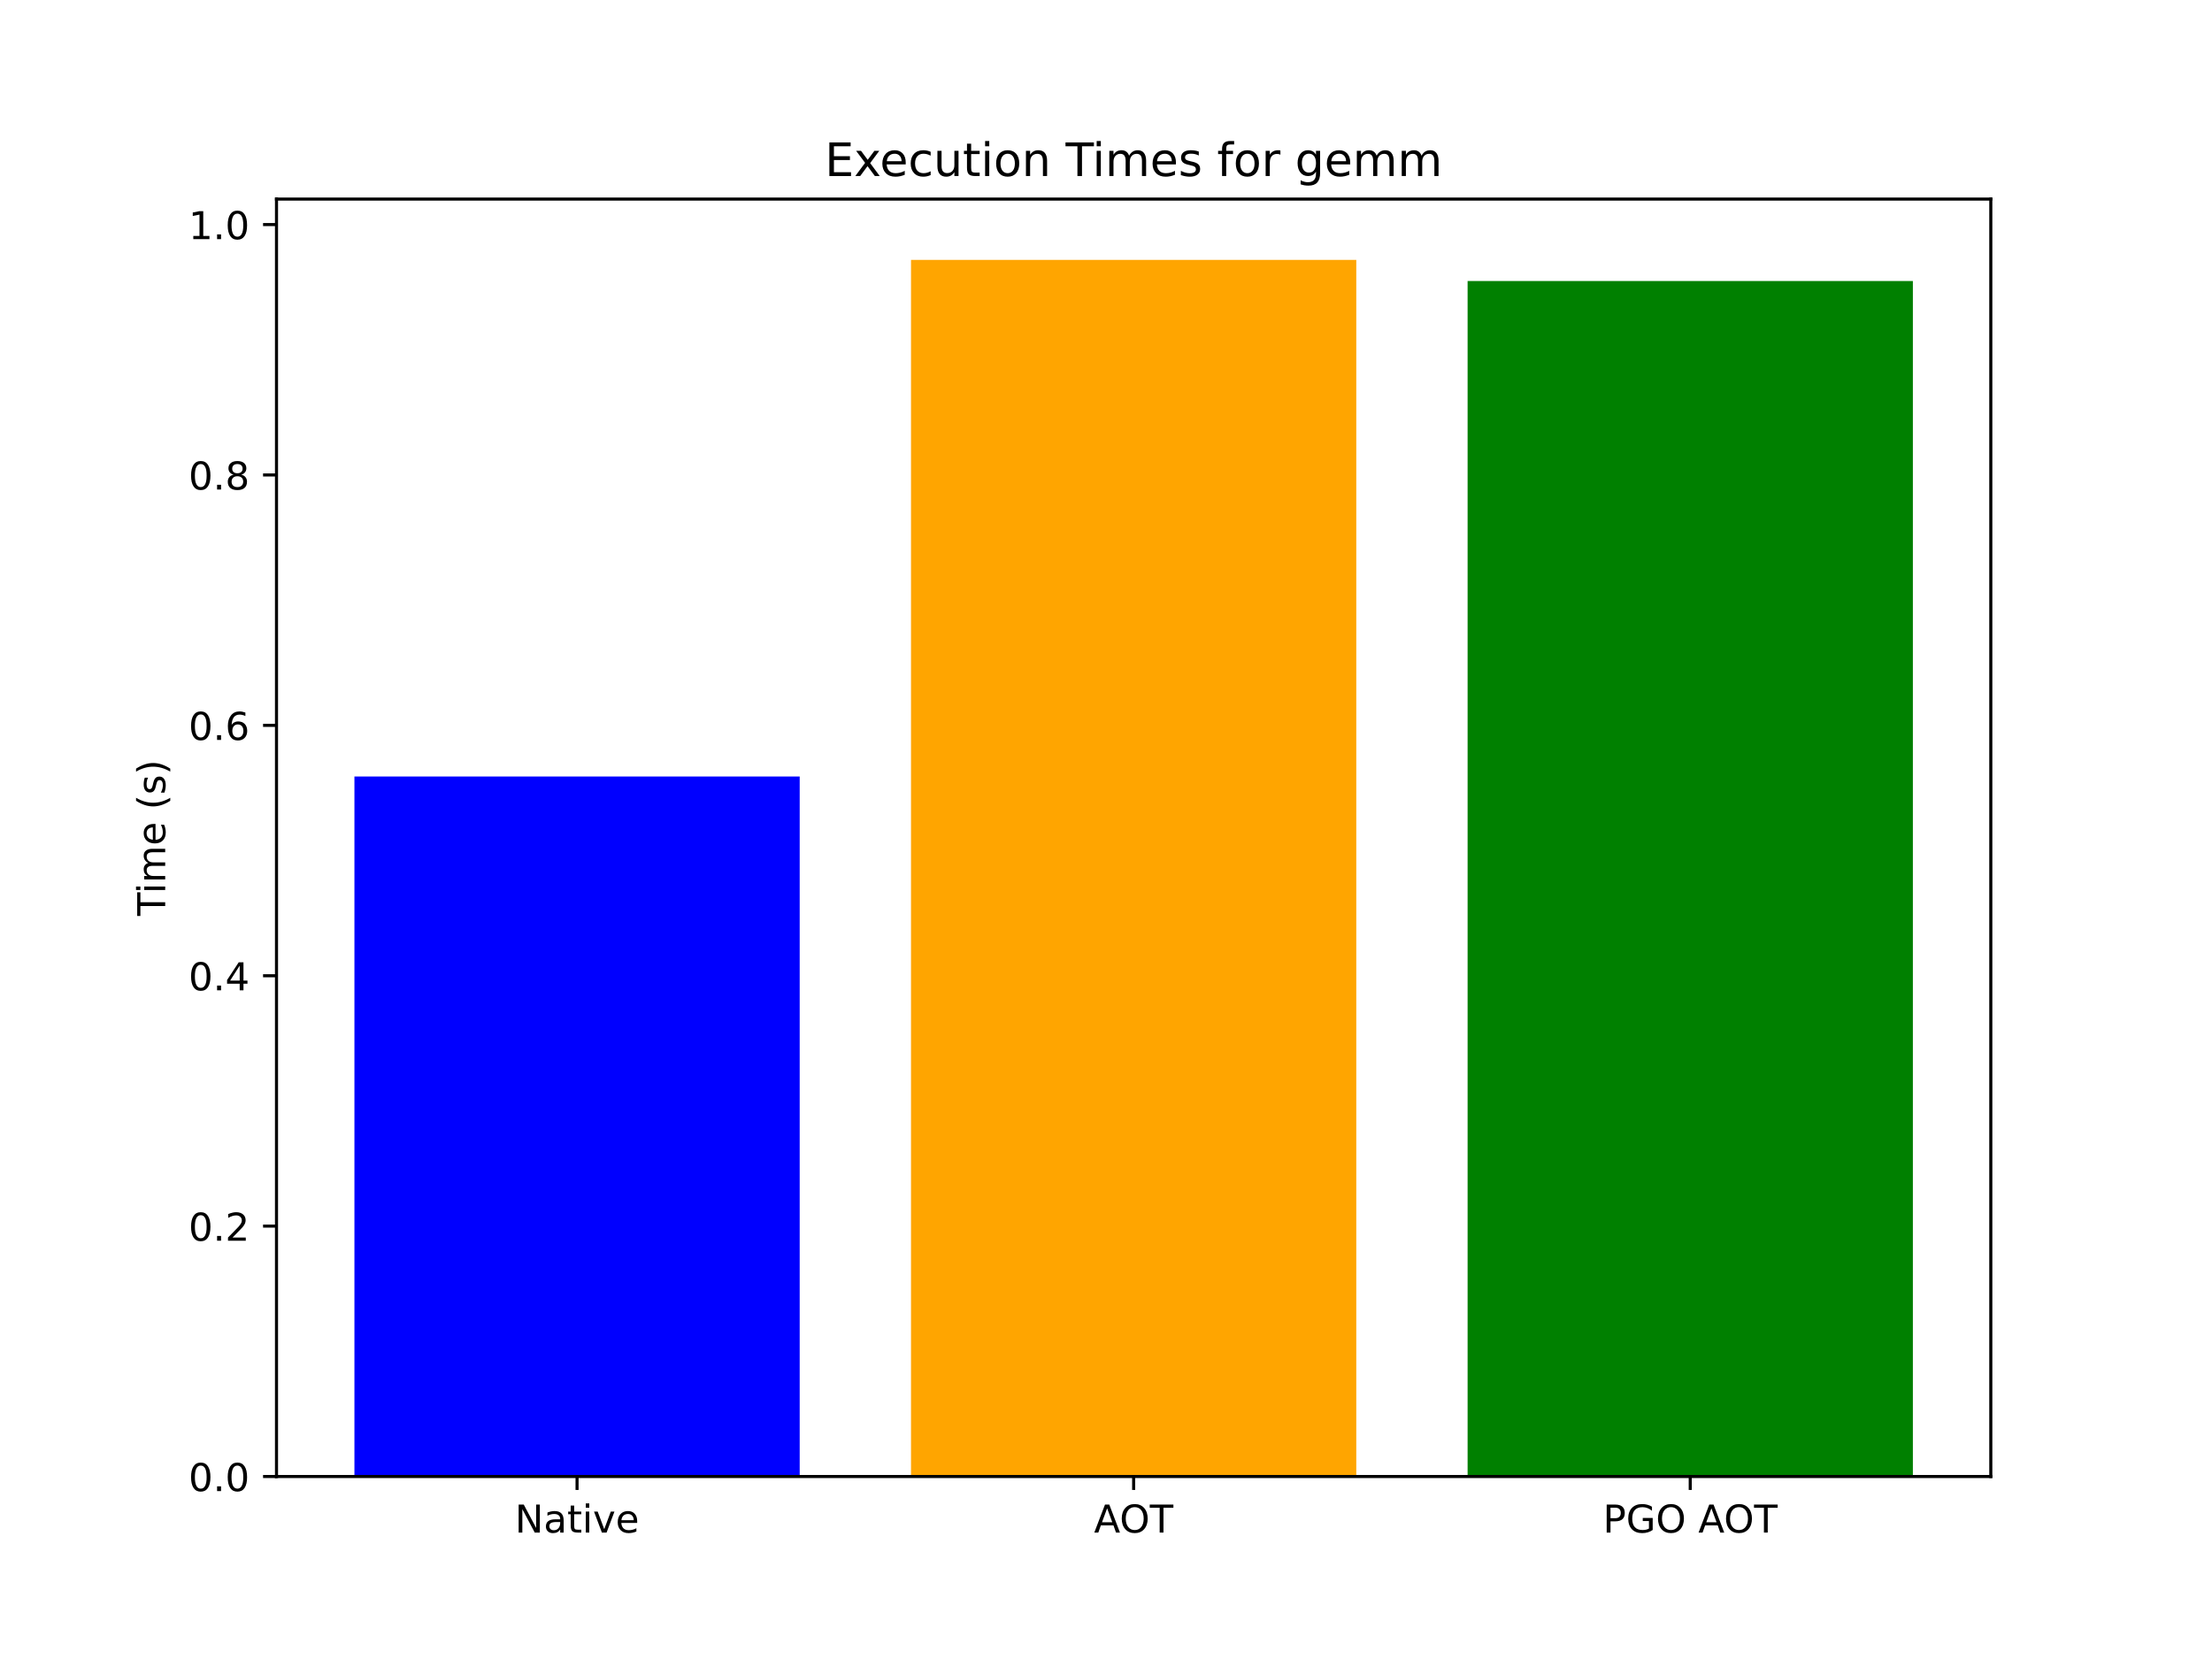
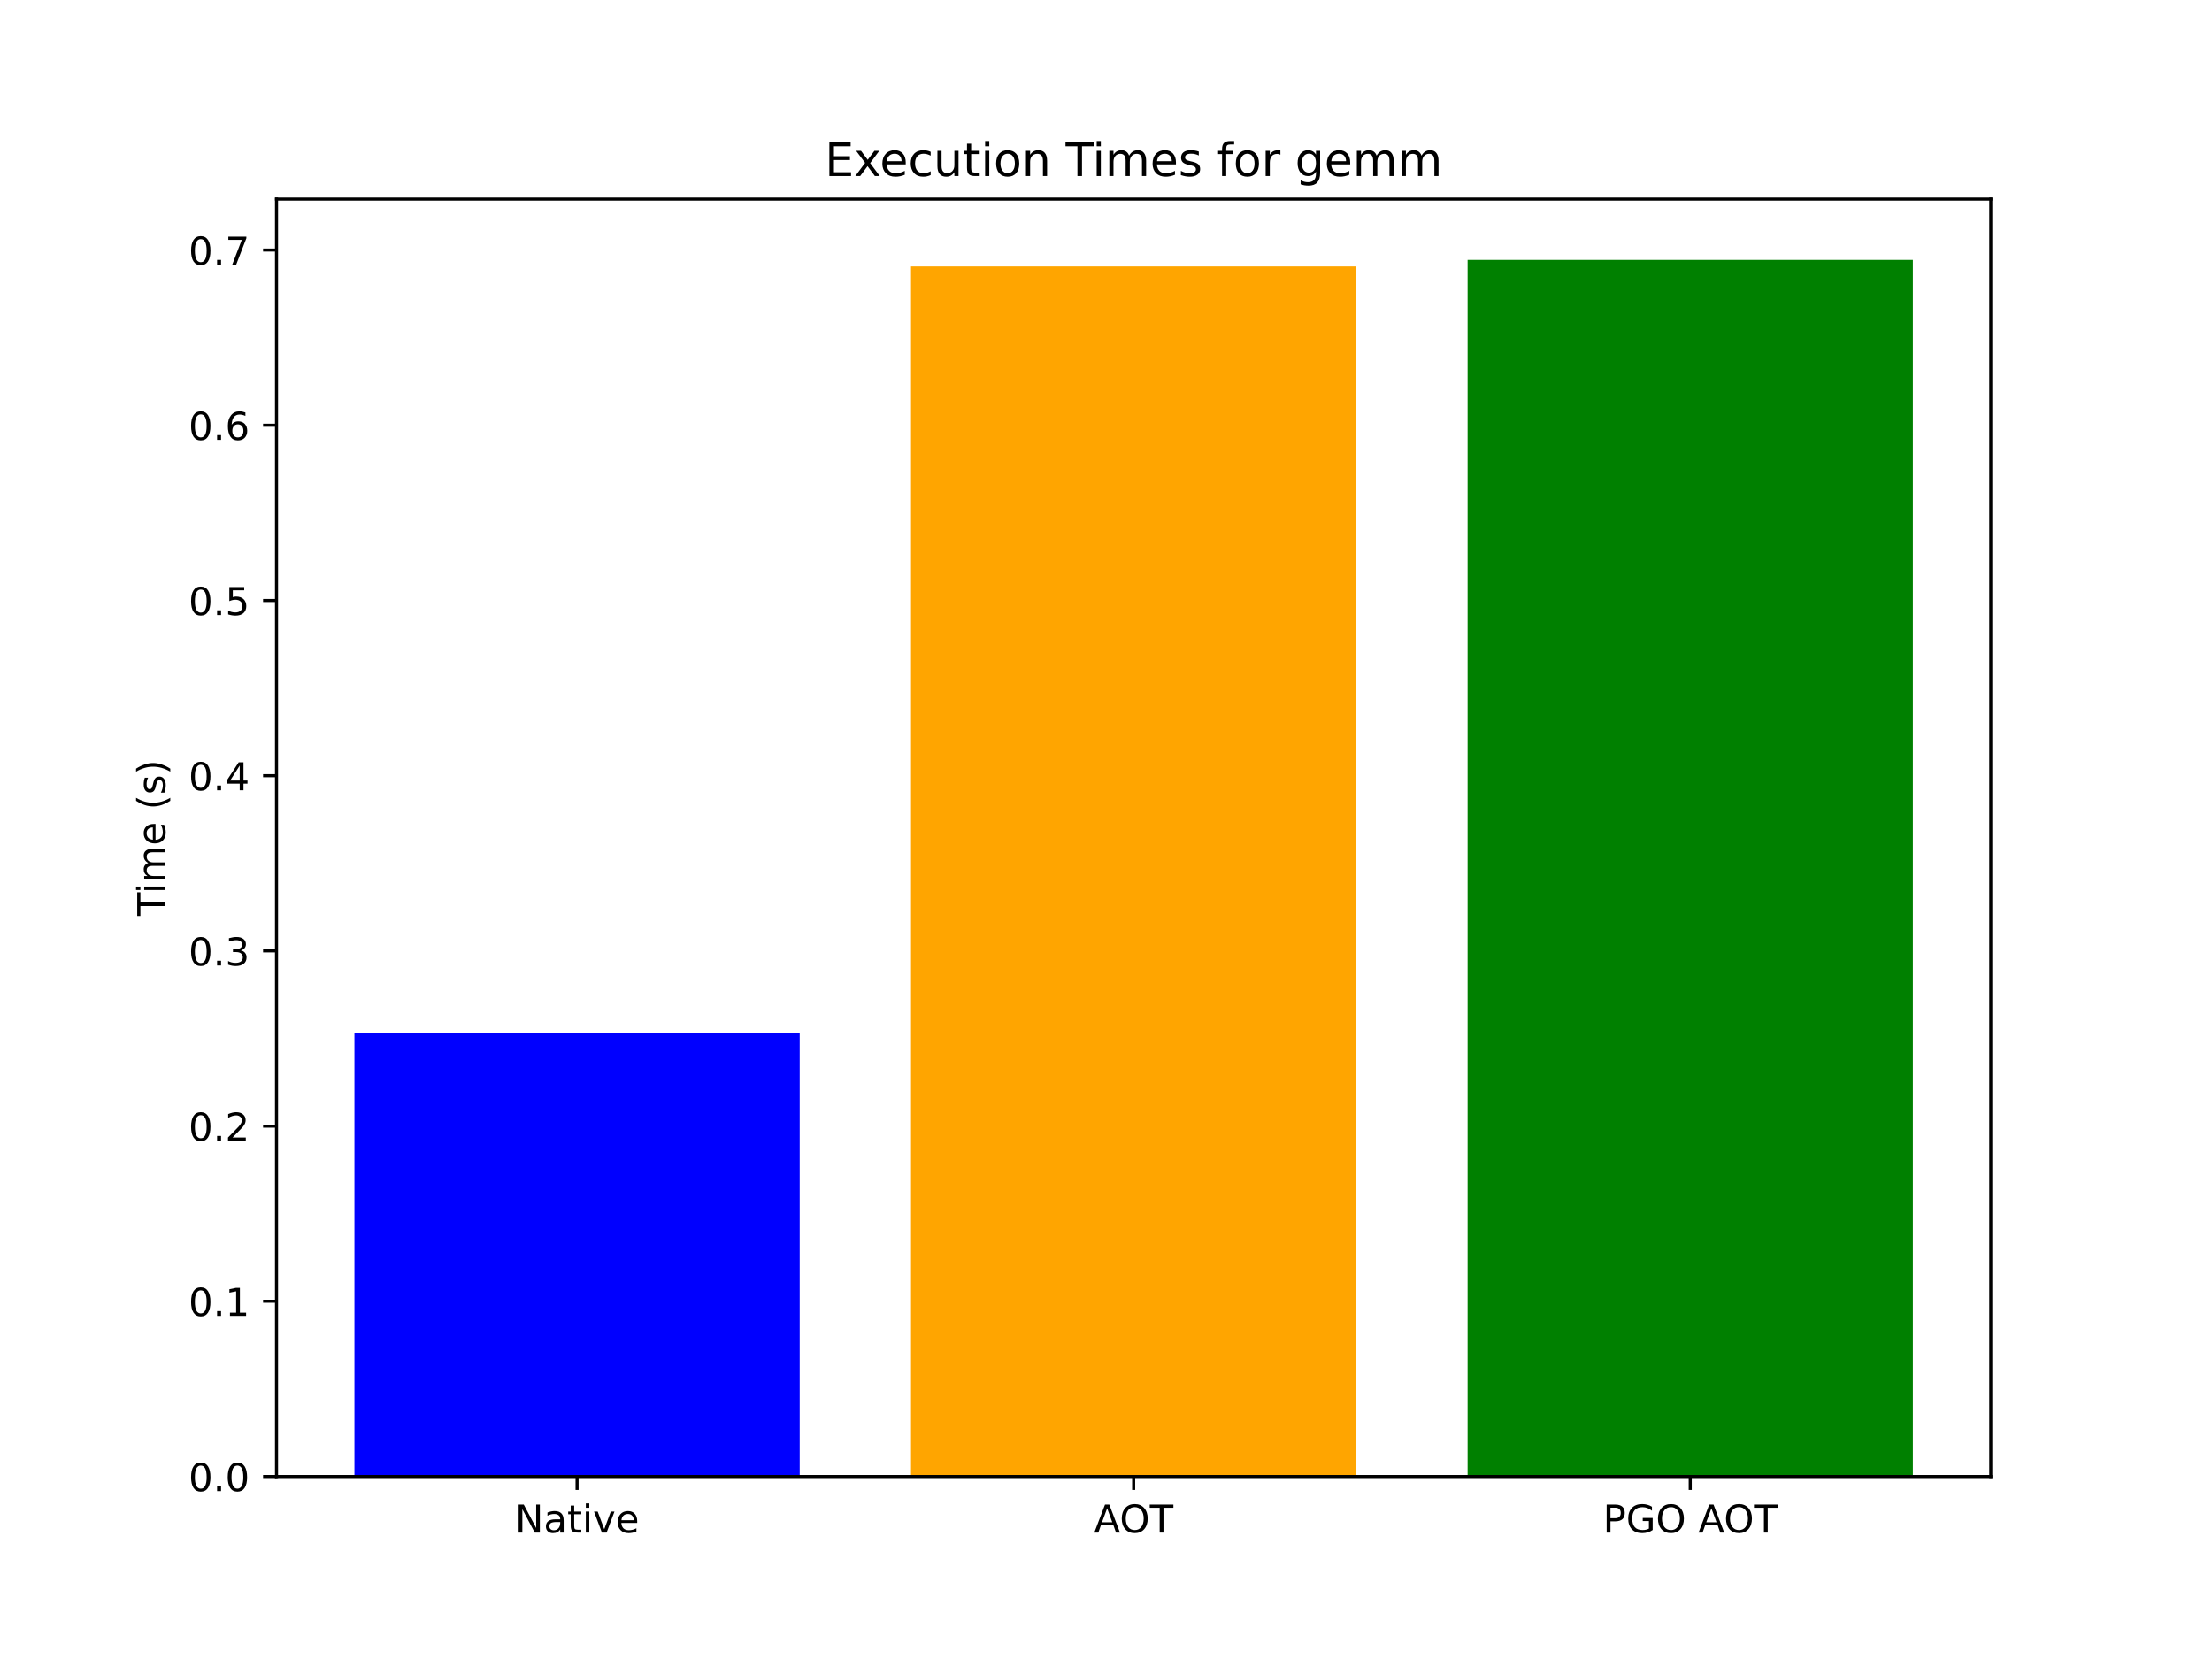
<svg xmlns="http://www.w3.org/2000/svg" xmlns:xlink="http://www.w3.org/1999/xlink" width="576pt" height="432pt" viewBox="0 0 576 432" version="1.1">
  <defs>
    <style type="text/css">*{stroke-linejoin: round; stroke-linecap: butt}</style>
  </defs>
  <g id="figure_1">
    <g id="patch_1">
      <path d="M 0 432  L 576 432  L 576 0  L 0 0  z " style="fill: #ffffff" />
    </g>
    <g id="axes_1">
      <g id="patch_2">
        <path d="M 72 384.48  L 518.4 384.48  L 518.4 51.84  L 72 51.84  z " style="fill: #ffffff" />
      </g>
      <g id="patch_3">
-         <path d="M 92.291 384.48  L 208.239 384.48  L 208.239 202.195  L 92.291 202.195  z " clip-path="url(#p5678c44f35)" style="fill: #0000ff" />
+         <path d="M 92.291 384.48  L 208.239 384.48  L 208.239 269.081  L 92.291 269.081  z " clip-path="url(#pb5ec10d22b)" style="fill: #0000ff" />
      </g>
      <g id="patch_4">
-         <path d="M 237.226 384.48  L 353.174 384.48  L 353.174 67.68  L 237.226 67.68  z " clip-path="url(#p5678c44f35)" style="fill: #ffa500" />
+         <path d="M 237.226 384.48  L 353.174 384.48  L 353.174 69.379  L 237.226 69.379  z " clip-path="url(#pb5ec10d22b)" style="fill: #ffa500" />
      </g>
      <g id="patch_5">
-         <path d="M 382.161 384.48  L 498.109 384.48  L 498.109 73.174  L 382.161 73.174  z " clip-path="url(#p5678c44f35)" style="fill: #008000" />
+         <path d="M 382.161 384.48  L 498.109 384.48  L 498.109 67.68  L 382.161 67.68  z " clip-path="url(#pb5ec10d22b)" style="fill: #008000" />
      </g>
      <g id="matplotlib.axis_1">
        <g id="xtick_1">
          <g id="line2d_1">
            <defs>
-               <path id="m0605cc6721" d="M 0 0  L 0 3.5  " style="stroke: #000000; stroke-width: 0.8" />
+               <path id="mc38dabb959" d="M 0 0  L 0 3.5  " style="stroke: #000000; stroke-width: 0.8" />
            </defs>
            <g>
-               <use xlink:href="#m0605cc6721" x="150.265" y="384.48" style="stroke: #000000; stroke-width: 0.8" />
+               <use xlink:href="#mc38dabb959" x="150.265" y="384.48" style="stroke: #000000; stroke-width: 0.8" />
            </g>
          </g>
          <g id="text_1">
            <g transform="translate(134.0751 399.0784) scale(0.1 -0.1)">
              <defs>
                <path id="DejaVuSans-4e" d="M 628 4666  L 1478 4666  L 3547 763  L 3547 4666  L 4159 4666  L 4159 0  L 3309 0  L 1241 3903  L 1241 0  L 628 0  L 628 4666  z " transform="scale(0.015625)" />
                <path id="DejaVuSans-61" d="M 2194 1759  Q 1497 1759 1228 1600  Q 959 1441 959 1056  Q 959 750 1161 570  Q 1363 391 1709 391  Q 2188 391 2477 730  Q 2766 1069 2766 1631  L 2766 1759  L 2194 1759  z M 3341 1997  L 3341 0  L 2766 0  L 2766 531  Q 2569 213 2275 61  Q 1981 -91 1556 -91  Q 1019 -91 701 211  Q 384 513 384 1019  Q 384 1609 779 1909  Q 1175 2209 1959 2209  L 2766 2209  L 2766 2266  Q 2766 2663 2505 2880  Q 2244 3097 1772 3097  Q 1472 3097 1187 3025  Q 903 2953 641 2809  L 641 3341  Q 956 3463 1253 3523  Q 1550 3584 1831 3584  Q 2591 3584 2966 3190  Q 3341 2797 3341 1997  z " transform="scale(0.015625)" />
                <path id="DejaVuSans-74" d="M 1172 4494  L 1172 3500  L 2356 3500  L 2356 3053  L 1172 3053  L 1172 1153  Q 1172 725 1289 603  Q 1406 481 1766 481  L 2356 481  L 2356 0  L 1766 0  Q 1100 0 847 248  Q 594 497 594 1153  L 594 3053  L 172 3053  L 172 3500  L 594 3500  L 594 4494  L 1172 4494  z " transform="scale(0.015625)" />
                <path id="DejaVuSans-69" d="M 603 3500  L 1178 3500  L 1178 0  L 603 0  L 603 3500  z M 603 4863  L 1178 4863  L 1178 4134  L 603 4134  L 603 4863  z " transform="scale(0.015625)" />
                <path id="DejaVuSans-76" d="M 191 3500  L 800 3500  L 1894 563  L 2988 3500  L 3597 3500  L 2284 0  L 1503 0  L 191 3500  z " transform="scale(0.015625)" />
                <path id="DejaVuSans-65" d="M 3597 1894  L 3597 1613  L 953 1613  Q 991 1019 1311 708  Q 1631 397 2203 397  Q 2534 397 2845 478  Q 3156 559 3463 722  L 3463 178  Q 3153 47 2828 -22  Q 2503 -91 2169 -91  Q 1331 -91 842 396  Q 353 884 353 1716  Q 353 2575 817 3079  Q 1281 3584 2069 3584  Q 2775 3584 3186 3129  Q 3597 2675 3597 1894  z M 3022 2063  Q 3016 2534 2758 2815  Q 2500 3097 2075 3097  Q 1594 3097 1305 2825  Q 1016 2553 972 2059  L 3022 2063  z " transform="scale(0.015625)" />
              </defs>
              <use xlink:href="#DejaVuSans-4e" />
              <use xlink:href="#DejaVuSans-61" transform="translate(74.80469 0)" />
              <use xlink:href="#DejaVuSans-74" transform="translate(136.084 0)" />
              <use xlink:href="#DejaVuSans-69" transform="translate(175.293 0)" />
              <use xlink:href="#DejaVuSans-76" transform="translate(203.0762 0)" />
              <use xlink:href="#DejaVuSans-65" transform="translate(262.2559 0)" />
            </g>
          </g>
        </g>
        <g id="xtick_2">
          <g id="line2d_2">
            <g>
-               <use xlink:href="#m0605cc6721" x="295.2" y="384.48" style="stroke: #000000; stroke-width: 0.8" />
+               <use xlink:href="#mc38dabb959" x="295.2" y="384.48" style="stroke: #000000; stroke-width: 0.8" />
            </g>
          </g>
          <g id="text_2">
            <g transform="translate(284.8773 399.0784) scale(0.1 -0.1)">
              <defs>
                <path id="DejaVuSans-41" d="M 2188 4044  L 1331 1722  L 3047 1722  L 2188 4044  z M 1831 4666  L 2547 4666  L 4325 0  L 3669 0  L 3244 1197  L 1141 1197  L 716 0  L 50 0  L 1831 4666  z " transform="scale(0.015625)" />
                <path id="DejaVuSans-4f" d="M 2522 4238  Q 1834 4238 1429 3725  Q 1025 3213 1025 2328  Q 1025 1447 1429 934  Q 1834 422 2522 422  Q 3209 422 3611 934  Q 4013 1447 4013 2328  Q 4013 3213 3611 3725  Q 3209 4238 2522 4238  z M 2522 4750  Q 3503 4750 4090 4092  Q 4678 3434 4678 2328  Q 4678 1225 4090 567  Q 3503 -91 2522 -91  Q 1538 -91 948 565  Q 359 1222 359 2328  Q 359 3434 948 4092  Q 1538 4750 2522 4750  z " transform="scale(0.015625)" />
                <path id="DejaVuSans-54" d="M -19 4666  L 3928 4666  L 3928 4134  L 2272 4134  L 2272 0  L 1638 0  L 1638 4134  L -19 4134  L -19 4666  z " transform="scale(0.015625)" />
              </defs>
              <use xlink:href="#DejaVuSans-41" />
              <use xlink:href="#DejaVuSans-4f" transform="translate(66.6582 0)" />
              <use xlink:href="#DejaVuSans-54" transform="translate(145.3691 0)" />
            </g>
          </g>
        </g>
        <g id="xtick_3">
          <g id="line2d_3">
            <g>
-               <use xlink:href="#m0605cc6721" x="440.135" y="384.48" style="stroke: #000000; stroke-width: 0.8" />
+               <use xlink:href="#mc38dabb959" x="440.135" y="384.48" style="stroke: #000000; stroke-width: 0.8" />
            </g>
          </g>
          <g id="text_3">
            <g transform="translate(417.3983 399.0784) scale(0.1 -0.1)">
              <defs>
                <path id="DejaVuSans-50" d="M 1259 4147  L 1259 2394  L 2053 2394  Q 2494 2394 2734 2622  Q 2975 2850 2975 3272  Q 2975 3691 2734 3919  Q 2494 4147 2053 4147  L 1259 4147  z M 628 4666  L 2053 4666  Q 2838 4666 3239 4311  Q 3641 3956 3641 3272  Q 3641 2581 3239 2228  Q 2838 1875 2053 1875  L 1259 1875  L 1259 0  L 628 0  L 628 4666  z " transform="scale(0.015625)" />
                <path id="DejaVuSans-47" d="M 3809 666  L 3809 1919  L 2778 1919  L 2778 2438  L 4434 2438  L 4434 434  Q 4069 175 3628 42  Q 3188 -91 2688 -91  Q 1594 -91 976 548  Q 359 1188 359 2328  Q 359 3472 976 4111  Q 1594 4750 2688 4750  Q 3144 4750 3555 4637  Q 3966 4525 4313 4306  L 4313 3634  Q 3963 3931 3569 4081  Q 3175 4231 2741 4231  Q 1884 4231 1454 3753  Q 1025 3275 1025 2328  Q 1025 1384 1454 906  Q 1884 428 2741 428  Q 3075 428 3337 486  Q 3600 544 3809 666  z " transform="scale(0.015625)" />
                <path id="DejaVuSans-20" transform="scale(0.015625)" />
              </defs>
              <use xlink:href="#DejaVuSans-50" />
              <use xlink:href="#DejaVuSans-47" transform="translate(60.30273 0)" />
              <use xlink:href="#DejaVuSans-4f" transform="translate(137.793 0)" />
              <use xlink:href="#DejaVuSans-20" transform="translate(216.5039 0)" />
              <use xlink:href="#DejaVuSans-41" transform="translate(248.291 0)" />
              <use xlink:href="#DejaVuSans-4f" transform="translate(314.9492 0)" />
              <use xlink:href="#DejaVuSans-54" transform="translate(393.6602 0)" />
            </g>
          </g>
        </g>
      </g>
      <g id="matplotlib.axis_2">
        <g id="ytick_1">
          <g id="line2d_4">
            <defs>
-               <path id="m9b9753822b" d="M 0 0  L -3.5 0  " style="stroke: #000000; stroke-width: 0.8" />
+               <path id="mbadfda9340" d="M 0 0  L -3.5 0  " style="stroke: #000000; stroke-width: 0.8" />
            </defs>
            <g>
-               <use xlink:href="#m9b9753822b" x="72" y="384.48" style="stroke: #000000; stroke-width: 0.8" />
+               <use xlink:href="#mbadfda9340" x="72" y="384.48" style="stroke: #000000; stroke-width: 0.8" />
            </g>
          </g>
          <g id="text_4">
            <g transform="translate(49.09687 388.2792) scale(0.1 -0.1)">
              <defs>
                <path id="DejaVuSans-30" d="M 2034 4250  Q 1547 4250 1301 3770  Q 1056 3291 1056 2328  Q 1056 1369 1301 889  Q 1547 409 2034 409  Q 2525 409 2770 889  Q 3016 1369 3016 2328  Q 3016 3291 2770 3770  Q 2525 4250 2034 4250  z M 2034 4750  Q 2819 4750 3233 4129  Q 3647 3509 3647 2328  Q 3647 1150 3233 529  Q 2819 -91 2034 -91  Q 1250 -91 836 529  Q 422 1150 422 2328  Q 422 3509 836 4129  Q 1250 4750 2034 4750  z " transform="scale(0.015625)" />
                <path id="DejaVuSans-2e" d="M 684 794  L 1344 794  L 1344 0  L 684 0  L 684 794  z " transform="scale(0.015625)" />
              </defs>
              <use xlink:href="#DejaVuSans-30" />
              <use xlink:href="#DejaVuSans-2e" transform="translate(63.62305 0)" />
              <use xlink:href="#DejaVuSans-30" transform="translate(95.41016 0)" />
            </g>
          </g>
        </g>
        <g id="ytick_2">
          <g id="line2d_5">
            <g>
-               <use xlink:href="#m9b9753822b" x="72" y="319.279" style="stroke: #000000; stroke-width: 0.8" />
+               <use xlink:href="#mbadfda9340" x="72" y="338.856" style="stroke: #000000; stroke-width: 0.8" />
            </g>
          </g>
          <g id="text_5">
-             <g transform="translate(49.09687 323.0782) scale(0.1 -0.1)">
-               <defs>
-                 <path id="DejaVuSans-32" d="M 1228 531  L 3431 531  L 3431 0  L 469 0  L 469 531  Q 828 903 1448 1529  Q 2069 2156 2228 2338  Q 2531 2678 2651 2914  Q 2772 3150 2772 3378  Q 2772 3750 2511 3984  Q 2250 4219 1831 4219  Q 1534 4219 1204 4116  Q 875 4013 500 3803  L 500 4441  Q 881 4594 1212 4672  Q 1544 4750 1819 4750  Q 2544 4750 2975 4387  Q 3406 4025 3406 3419  Q 3406 3131 3298 2873  Q 3191 2616 2906 2266  Q 2828 2175 2409 1742  Q 1991 1309 1228 531  z " transform="scale(0.015625)" />
-               </defs>
-               <use xlink:href="#DejaVuSans-30" />
-               <use xlink:href="#DejaVuSans-2e" transform="translate(63.62305 0)" />
-               <use xlink:href="#DejaVuSans-32" transform="translate(95.41016 0)" />
+             <g transform="translate(49.09687 342.6553) scale(0.1 -0.1)">
+               <defs>
+                 <path id="DejaVuSans-31" d="M 794 531  L 1825 531  L 1825 4091  L 703 3866  L 703 4441  L 1819 4666  L 2450 4666  L 2450 531  L 3481 531  L 3481 0  L 794 0  L 794 531  z " transform="scale(0.015625)" />
+               </defs>
+               <use xlink:href="#DejaVuSans-30" />
+               <use xlink:href="#DejaVuSans-2e" transform="translate(63.62305 0)" />
+               <use xlink:href="#DejaVuSans-31" transform="translate(95.41016 0)" />
            </g>
          </g>
        </g>
        <g id="ytick_3">
          <g id="line2d_6">
            <g>
-               <use xlink:href="#m9b9753822b" x="72" y="254.078" style="stroke: #000000; stroke-width: 0.8" />
+               <use xlink:href="#mbadfda9340" x="72" y="293.232" style="stroke: #000000; stroke-width: 0.8" />
            </g>
          </g>
          <g id="text_6">
-             <g transform="translate(49.09687 257.8772) scale(0.1 -0.1)">
-               <defs>
-                 <path id="DejaVuSans-34" d="M 2419 4116  L 825 1625  L 2419 1625  L 2419 4116  z M 2253 4666  L 3047 4666  L 3047 1625  L 3713 1625  L 3713 1100  L 3047 1100  L 3047 0  L 2419 0  L 2419 1100  L 313 1100  L 313 1709  L 2253 4666  z " transform="scale(0.015625)" />
-               </defs>
-               <use xlink:href="#DejaVuSans-30" />
-               <use xlink:href="#DejaVuSans-2e" transform="translate(63.62305 0)" />
-               <use xlink:href="#DejaVuSans-34" transform="translate(95.41016 0)" />
+             <g transform="translate(49.09687 297.0314) scale(0.1 -0.1)">
+               <defs>
+                 <path id="DejaVuSans-32" d="M 1228 531  L 3431 531  L 3431 0  L 469 0  L 469 531  Q 828 903 1448 1529  Q 2069 2156 2228 2338  Q 2531 2678 2651 2914  Q 2772 3150 2772 3378  Q 2772 3750 2511 3984  Q 2250 4219 1831 4219  Q 1534 4219 1204 4116  Q 875 4013 500 3803  L 500 4441  Q 881 4594 1212 4672  Q 1544 4750 1819 4750  Q 2544 4750 2975 4387  Q 3406 4025 3406 3419  Q 3406 3131 3298 2873  Q 3191 2616 2906 2266  Q 2828 2175 2409 1742  Q 1991 1309 1228 531  z " transform="scale(0.015625)" />
+               </defs>
+               <use xlink:href="#DejaVuSans-30" />
+               <use xlink:href="#DejaVuSans-2e" transform="translate(63.62305 0)" />
+               <use xlink:href="#DejaVuSans-32" transform="translate(95.41016 0)" />
            </g>
          </g>
        </g>
        <g id="ytick_4">
          <g id="line2d_7">
            <g>
-               <use xlink:href="#m9b9753822b" x="72" y="188.877" style="stroke: #000000; stroke-width: 0.8" />
+               <use xlink:href="#mbadfda9340" x="72" y="247.608" style="stroke: #000000; stroke-width: 0.8" />
            </g>
          </g>
          <g id="text_7">
-             <g transform="translate(49.09687 192.6762) scale(0.1 -0.1)">
-               <defs>
-                 <path id="DejaVuSans-36" d="M 2113 2584  Q 1688 2584 1439 2293  Q 1191 2003 1191 1497  Q 1191 994 1439 701  Q 1688 409 2113 409  Q 2538 409 2786 701  Q 3034 994 3034 1497  Q 3034 2003 2786 2293  Q 2538 2584 2113 2584  z M 3366 4563  L 3366 3988  Q 3128 4100 2886 4159  Q 2644 4219 2406 4219  Q 1781 4219 1451 3797  Q 1122 3375 1075 2522  Q 1259 2794 1537 2939  Q 1816 3084 2150 3084  Q 2853 3084 3261 2657  Q 3669 2231 3669 1497  Q 3669 778 3244 343  Q 2819 -91 2113 -91  Q 1303 -91 875 529  Q 447 1150 447 2328  Q 447 3434 972 4092  Q 1497 4750 2381 4750  Q 2619 4750 2861 4703  Q 3103 4656 3366 4563  z " transform="scale(0.015625)" />
-               </defs>
-               <use xlink:href="#DejaVuSans-30" />
-               <use xlink:href="#DejaVuSans-2e" transform="translate(63.62305 0)" />
-               <use xlink:href="#DejaVuSans-36" transform="translate(95.41016 0)" />
+             <g transform="translate(49.09687 251.4075) scale(0.1 -0.1)">
+               <defs>
+                 <path id="DejaVuSans-33" d="M 2597 2516  Q 3050 2419 3304 2112  Q 3559 1806 3559 1356  Q 3559 666 3084 287  Q 2609 -91 1734 -91  Q 1441 -91 1130 -33  Q 819 25 488 141  L 488 750  Q 750 597 1062 519  Q 1375 441 1716 441  Q 2309 441 2620 675  Q 2931 909 2931 1356  Q 2931 1769 2642 2001  Q 2353 2234 1838 2234  L 1294 2234  L 1294 2753  L 1863 2753  Q 2328 2753 2575 2939  Q 2822 3125 2822 3475  Q 2822 3834 2567 4026  Q 2313 4219 1838 4219  Q 1578 4219 1281 4162  Q 984 4106 628 3988  L 628 4550  Q 988 4650 1302 4700  Q 1616 4750 1894 4750  Q 2613 4750 3031 4423  Q 3450 4097 3450 3541  Q 3450 3153 3228 2886  Q 3006 2619 2597 2516  z " transform="scale(0.015625)" />
+               </defs>
+               <use xlink:href="#DejaVuSans-30" />
+               <use xlink:href="#DejaVuSans-2e" transform="translate(63.62305 0)" />
+               <use xlink:href="#DejaVuSans-33" transform="translate(95.41016 0)" />
            </g>
          </g>
        </g>
        <g id="ytick_5">
          <g id="line2d_8">
            <g>
-               <use xlink:href="#m9b9753822b" x="72" y="123.676" style="stroke: #000000; stroke-width: 0.8" />
+               <use xlink:href="#mbadfda9340" x="72" y="201.984" style="stroke: #000000; stroke-width: 0.8" />
            </g>
          </g>
          <g id="text_8">
-             <g transform="translate(49.09687 127.4752) scale(0.1 -0.1)">
-               <defs>
-                 <path id="DejaVuSans-38" d="M 2034 2216  Q 1584 2216 1326 1975  Q 1069 1734 1069 1313  Q 1069 891 1326 650  Q 1584 409 2034 409  Q 2484 409 2743 651  Q 3003 894 3003 1313  Q 3003 1734 2745 1975  Q 2488 2216 2034 2216  z M 1403 2484  Q 997 2584 770 2862  Q 544 3141 544 3541  Q 544 4100 942 4425  Q 1341 4750 2034 4750  Q 2731 4750 3128 4425  Q 3525 4100 3525 3541  Q 3525 3141 3298 2862  Q 3072 2584 2669 2484  Q 3125 2378 3379 2068  Q 3634 1759 3634 1313  Q 3634 634 3220 271  Q 2806 -91 2034 -91  Q 1263 -91 848 271  Q 434 634 434 1313  Q 434 1759 690 2068  Q 947 2378 1403 2484  z M 1172 3481  Q 1172 3119 1398 2916  Q 1625 2713 2034 2713  Q 2441 2713 2670 2916  Q 2900 3119 2900 3481  Q 2900 3844 2670 4047  Q 2441 4250 2034 4250  Q 1625 4250 1398 4047  Q 1172 3844 1172 3481  z " transform="scale(0.015625)" />
-               </defs>
-               <use xlink:href="#DejaVuSans-30" />
-               <use xlink:href="#DejaVuSans-2e" transform="translate(63.62305 0)" />
-               <use xlink:href="#DejaVuSans-38" transform="translate(95.41016 0)" />
+             <g transform="translate(49.09687 205.7836) scale(0.1 -0.1)">
+               <defs>
+                 <path id="DejaVuSans-34" d="M 2419 4116  L 825 1625  L 2419 1625  L 2419 4116  z M 2253 4666  L 3047 4666  L 3047 1625  L 3713 1625  L 3713 1100  L 3047 1100  L 3047 0  L 2419 0  L 2419 1100  L 313 1100  L 313 1709  L 2253 4666  z " transform="scale(0.015625)" />
+               </defs>
+               <use xlink:href="#DejaVuSans-30" />
+               <use xlink:href="#DejaVuSans-2e" transform="translate(63.62305 0)" />
+               <use xlink:href="#DejaVuSans-34" transform="translate(95.41016 0)" />
            </g>
          </g>
        </g>
        <g id="ytick_6">
          <g id="line2d_9">
            <g>
-               <use xlink:href="#m9b9753822b" x="72" y="58.475" style="stroke: #000000; stroke-width: 0.8" />
+               <use xlink:href="#mbadfda9340" x="72" y="156.36" style="stroke: #000000; stroke-width: 0.8" />
            </g>
          </g>
          <g id="text_9">
-             <g transform="translate(49.09687 62.27425) scale(0.1 -0.1)">
-               <defs>
-                 <path id="DejaVuSans-31" d="M 794 531  L 1825 531  L 1825 4091  L 703 3866  L 703 4441  L 1819 4666  L 2450 4666  L 2450 531  L 3481 531  L 3481 0  L 794 0  L 794 531  z " transform="scale(0.015625)" />
-               </defs>
-               <use xlink:href="#DejaVuSans-31" />
-               <use xlink:href="#DejaVuSans-2e" transform="translate(63.62305 0)" />
-               <use xlink:href="#DejaVuSans-30" transform="translate(95.41016 0)" />
-             </g>
-           </g>
-         </g>
-         <g id="text_10">
+             <g transform="translate(49.09687 160.1597) scale(0.1 -0.1)">
+               <defs>
+                 <path id="DejaVuSans-35" d="M 691 4666  L 3169 4666  L 3169 4134  L 1269 4134  L 1269 2991  Q 1406 3038 1543 3061  Q 1681 3084 1819 3084  Q 2600 3084 3056 2656  Q 3513 2228 3513 1497  Q 3513 744 3044 326  Q 2575 -91 1722 -91  Q 1428 -91 1123 -41  Q 819 9 494 109  L 494 744  Q 775 591 1075 516  Q 1375 441 1709 441  Q 2250 441 2565 725  Q 2881 1009 2881 1497  Q 2881 1984 2565 2268  Q 2250 2553 1709 2553  Q 1456 2553 1204 2497  Q 953 2441 691 2322  L 691 4666  z " transform="scale(0.015625)" />
+               </defs>
+               <use xlink:href="#DejaVuSans-30" />
+               <use xlink:href="#DejaVuSans-2e" transform="translate(63.62305 0)" />
+               <use xlink:href="#DejaVuSans-35" transform="translate(95.41016 0)" />
+             </g>
+           </g>
+         </g>
+         <g id="ytick_7">
+           <g id="line2d_10">
+             <g>
+               <use xlink:href="#mbadfda9340" x="72" y="110.737" style="stroke: #000000; stroke-width: 0.8" />
+             </g>
+           </g>
+           <g id="text_10">
+             <g transform="translate(49.09687 114.5358) scale(0.1 -0.1)">
+               <defs>
+                 <path id="DejaVuSans-36" d="M 2113 2584  Q 1688 2584 1439 2293  Q 1191 2003 1191 1497  Q 1191 994 1439 701  Q 1688 409 2113 409  Q 2538 409 2786 701  Q 3034 994 3034 1497  Q 3034 2003 2786 2293  Q 2538 2584 2113 2584  z M 3366 4563  L 3366 3988  Q 3128 4100 2886 4159  Q 2644 4219 2406 4219  Q 1781 4219 1451 3797  Q 1122 3375 1075 2522  Q 1259 2794 1537 2939  Q 1816 3084 2150 3084  Q 2853 3084 3261 2657  Q 3669 2231 3669 1497  Q 3669 778 3244 343  Q 2819 -91 2113 -91  Q 1303 -91 875 529  Q 447 1150 447 2328  Q 447 3434 972 4092  Q 1497 4750 2381 4750  Q 2619 4750 2861 4703  Q 3103 4656 3366 4563  z " transform="scale(0.015625)" />
+               </defs>
+               <use xlink:href="#DejaVuSans-30" />
+               <use xlink:href="#DejaVuSans-2e" transform="translate(63.62305 0)" />
+               <use xlink:href="#DejaVuSans-36" transform="translate(95.41016 0)" />
+             </g>
+           </g>
+         </g>
+         <g id="ytick_8">
+           <g id="line2d_11">
+             <g>
+               <use xlink:href="#mbadfda9340" x="72" y="65.113" style="stroke: #000000; stroke-width: 0.8" />
+             </g>
+           </g>
+           <g id="text_11">
+             <g transform="translate(49.09687 68.91191) scale(0.1 -0.1)">
+               <defs>
+                 <path id="DejaVuSans-37" d="M 525 4666  L 3525 4666  L 3525 4397  L 1831 0  L 1172 0  L 2766 4134  L 525 4134  L 525 4666  z " transform="scale(0.015625)" />
+               </defs>
+               <use xlink:href="#DejaVuSans-30" />
+               <use xlink:href="#DejaVuSans-2e" transform="translate(63.62305 0)" />
+               <use xlink:href="#DejaVuSans-37" transform="translate(95.41016 0)" />
+             </g>
+           </g>
+         </g>
+         <g id="text_12">
          <g transform="translate(43.01719 238.4889) rotate(-90) scale(0.1 -0.1)">
            <defs>
              <path id="DejaVuSans-6d" d="M 3328 2828  Q 3544 3216 3844 3400  Q 4144 3584 4550 3584  Q 5097 3584 5394 3201  Q 5691 2819 5691 2113  L 5691 0  L 5113 0  L 5113 2094  Q 5113 2597 4934 2840  Q 4756 3084 4391 3084  Q 3944 3084 3684 2787  Q 3425 2491 3425 1978  L 3425 0  L 2847 0  L 2847 2094  Q 2847 2600 2669 2842  Q 2491 3084 2119 3084  Q 1678 3084 1418 2786  Q 1159 2488 1159 1978  L 1159 0  L 581 0  L 581 3500  L 1159 3500  L 1159 2956  Q 1356 3278 1631 3431  Q 1906 3584 2284 3584  Q 2666 3584 2933 3390  Q 3200 3197 3328 2828  z " transform="scale(0.015625)" />
              <path id="DejaVuSans-28" d="M 1984 4856  Q 1566 4138 1362 3434  Q 1159 2731 1159 2009  Q 1159 1288 1364 580  Q 1569 -128 1984 -844  L 1484 -844  Q 1016 -109 783 600  Q 550 1309 550 2009  Q 550 2706 781 3412  Q 1013 4119 1484 4856  L 1984 4856  z " transform="scale(0.015625)" />
              <path id="DejaVuSans-73" d="M 2834 3397  L 2834 2853  Q 2591 2978 2328 3040  Q 2066 3103 1784 3103  Q 1356 3103 1142 2972  Q 928 2841 928 2578  Q 928 2378 1081 2264  Q 1234 2150 1697 2047  L 1894 2003  Q 2506 1872 2764 1633  Q 3022 1394 3022 966  Q 3022 478 2636 193  Q 2250 -91 1575 -91  Q 1294 -91 989 -36  Q 684 19 347 128  L 347 722  Q 666 556 975 473  Q 1284 391 1588 391  Q 1994 391 2212 530  Q 2431 669 2431 922  Q 2431 1156 2273 1281  Q 2116 1406 1581 1522  L 1381 1569  Q 847 1681 609 1914  Q 372 2147 372 2553  Q 372 3047 722 3315  Q 1072 3584 1716 3584  Q 2034 3584 2315 3537  Q 2597 3491 2834 3397  z " transform="scale(0.015625)" />
              <path id="DejaVuSans-29" d="M 513 4856  L 1013 4856  Q 1481 4119 1714 3412  Q 1947 2706 1947 2009  Q 1947 1309 1714 600  Q 1481 -109 1013 -844  L 513 -844  Q 928 -128 1133 580  Q 1338 1288 1338 2009  Q 1338 2731 1133 3434  Q 928 4138 513 4856  z " transform="scale(0.015625)" />
            </defs>
            <use xlink:href="#DejaVuSans-54" />
            <use xlink:href="#DejaVuSans-69" transform="translate(57.95898 0)" />
            <use xlink:href="#DejaVuSans-6d" transform="translate(85.74219 0)" />
            <use xlink:href="#DejaVuSans-65" transform="translate(183.1543 0)" />
            <use xlink:href="#DejaVuSans-20" transform="translate(244.6777 0)" />
            <use xlink:href="#DejaVuSans-28" transform="translate(276.4648 0)" />
            <use xlink:href="#DejaVuSans-73" transform="translate(315.4785 0)" />
            <use xlink:href="#DejaVuSans-29" transform="translate(367.5781 0)" />
          </g>
        </g>
      </g>
      <g id="patch_6">
        <path d="M 72 384.48  L 72 51.84  " style="fill: none; stroke: #000000; stroke-width: 0.8; stroke-linejoin: miter; stroke-linecap: square" />
      </g>
      <g id="patch_7">
        <path d="M 518.4 384.48  L 518.4 51.84  " style="fill: none; stroke: #000000; stroke-width: 0.8; stroke-linejoin: miter; stroke-linecap: square" />
      </g>
      <g id="patch_8">
        <path d="M 72 384.48  L 518.4 384.48  " style="fill: none; stroke: #000000; stroke-width: 0.8; stroke-linejoin: miter; stroke-linecap: square" />
      </g>
      <g id="patch_9">
        <path d="M 72 51.84  L 518.4 51.84  " style="fill: none; stroke: #000000; stroke-width: 0.8; stroke-linejoin: miter; stroke-linecap: square" />
      </g>
-       <g id="text_11">
+       <g id="text_13">
        <g transform="translate(214.7925 45.84) scale(0.12 -0.12)">
          <defs>
            <path id="DejaVuSans-45" d="M 628 4666  L 3578 4666  L 3578 4134  L 1259 4134  L 1259 2753  L 3481 2753  L 3481 2222  L 1259 2222  L 1259 531  L 3634 531  L 3634 0  L 628 0  L 628 4666  z " transform="scale(0.015625)" />
            <path id="DejaVuSans-78" d="M 3513 3500  L 2247 1797  L 3578 0  L 2900 0  L 1881 1375  L 863 0  L 184 0  L 1544 1831  L 300 3500  L 978 3500  L 1906 2253  L 2834 3500  L 3513 3500  z " transform="scale(0.015625)" />
            <path id="DejaVuSans-63" d="M 3122 3366  L 3122 2828  Q 2878 2963 2633 3030  Q 2388 3097 2138 3097  Q 1578 3097 1268 2742  Q 959 2388 959 1747  Q 959 1106 1268 751  Q 1578 397 2138 397  Q 2388 397 2633 464  Q 2878 531 3122 666  L 3122 134  Q 2881 22 2623 -34  Q 2366 -91 2075 -91  Q 1284 -91 818 406  Q 353 903 353 1747  Q 353 2603 823 3093  Q 1294 3584 2113 3584  Q 2378 3584 2631 3529  Q 2884 3475 3122 3366  z " transform="scale(0.015625)" />
            <path id="DejaVuSans-75" d="M 544 1381  L 544 3500  L 1119 3500  L 1119 1403  Q 1119 906 1312 657  Q 1506 409 1894 409  Q 2359 409 2629 706  Q 2900 1003 2900 1516  L 2900 3500  L 3475 3500  L 3475 0  L 2900 0  L 2900 538  Q 2691 219 2414 64  Q 2138 -91 1772 -91  Q 1169 -91 856 284  Q 544 659 544 1381  z M 1991 3584  L 1991 3584  z " transform="scale(0.015625)" />
            <path id="DejaVuSans-6f" d="M 1959 3097  Q 1497 3097 1228 2736  Q 959 2375 959 1747  Q 959 1119 1226 758  Q 1494 397 1959 397  Q 2419 397 2687 759  Q 2956 1122 2956 1747  Q 2956 2369 2687 2733  Q 2419 3097 1959 3097  z M 1959 3584  Q 2709 3584 3137 3096  Q 3566 2609 3566 1747  Q 3566 888 3137 398  Q 2709 -91 1959 -91  Q 1206 -91 779 398  Q 353 888 353 1747  Q 353 2609 779 3096  Q 1206 3584 1959 3584  z " transform="scale(0.015625)" />
            <path id="DejaVuSans-6e" d="M 3513 2113  L 3513 0  L 2938 0  L 2938 2094  Q 2938 2591 2744 2837  Q 2550 3084 2163 3084  Q 1697 3084 1428 2787  Q 1159 2491 1159 1978  L 1159 0  L 581 0  L 581 3500  L 1159 3500  L 1159 2956  Q 1366 3272 1645 3428  Q 1925 3584 2291 3584  Q 2894 3584 3203 3211  Q 3513 2838 3513 2113  z " transform="scale(0.015625)" />
            <path id="DejaVuSans-66" d="M 2375 4863  L 2375 4384  L 1825 4384  Q 1516 4384 1395 4259  Q 1275 4134 1275 3809  L 1275 3500  L 2222 3500  L 2222 3053  L 1275 3053  L 1275 0  L 697 0  L 697 3053  L 147 3053  L 147 3500  L 697 3500  L 697 3744  Q 697 4328 969 4595  Q 1241 4863 1831 4863  L 2375 4863  z " transform="scale(0.015625)" />
            <path id="DejaVuSans-72" d="M 2631 2963  Q 2534 3019 2420 3045  Q 2306 3072 2169 3072  Q 1681 3072 1420 2755  Q 1159 2438 1159 1844  L 1159 0  L 581 0  L 581 3500  L 1159 3500  L 1159 2956  Q 1341 3275 1631 3429  Q 1922 3584 2338 3584  Q 2397 3584 2469 3576  Q 2541 3569 2628 3553  L 2631 2963  z " transform="scale(0.015625)" />
            <path id="DejaVuSans-67" d="M 2906 1791  Q 2906 2416 2648 2759  Q 2391 3103 1925 3103  Q 1463 3103 1205 2759  Q 947 2416 947 1791  Q 947 1169 1205 825  Q 1463 481 1925 481  Q 2391 481 2648 825  Q 2906 1169 2906 1791  z M 3481 434  Q 3481 -459 3084 -895  Q 2688 -1331 1869 -1331  Q 1566 -1331 1297 -1286  Q 1028 -1241 775 -1147  L 775 -588  Q 1028 -725 1275 -790  Q 1522 -856 1778 -856  Q 2344 -856 2625 -561  Q 2906 -266 2906 331  L 2906 616  Q 2728 306 2450 153  Q 2172 0 1784 0  Q 1141 0 747 490  Q 353 981 353 1791  Q 353 2603 747 3093  Q 1141 3584 1784 3584  Q 2172 3584 2450 3431  Q 2728 3278 2906 2969  L 2906 3500  L 3481 3500  L 3481 434  z " transform="scale(0.015625)" />
          </defs>
          <use xlink:href="#DejaVuSans-45" />
          <use xlink:href="#DejaVuSans-78" transform="translate(63.18359 0)" />
          <use xlink:href="#DejaVuSans-65" transform="translate(119.2383 0)" />
          <use xlink:href="#DejaVuSans-63" transform="translate(180.7617 0)" />
          <use xlink:href="#DejaVuSans-75" transform="translate(235.7422 0)" />
          <use xlink:href="#DejaVuSans-74" transform="translate(299.1211 0)" />
          <use xlink:href="#DejaVuSans-69" transform="translate(338.3301 0)" />
          <use xlink:href="#DejaVuSans-6f" transform="translate(366.1133 0)" />
          <use xlink:href="#DejaVuSans-6e" transform="translate(427.2949 0)" />
          <use xlink:href="#DejaVuSans-20" transform="translate(490.6738 0)" />
          <use xlink:href="#DejaVuSans-54" transform="translate(522.4609 0)" />
          <use xlink:href="#DejaVuSans-69" transform="translate(580.4199 0)" />
          <use xlink:href="#DejaVuSans-6d" transform="translate(608.2031 0)" />
          <use xlink:href="#DejaVuSans-65" transform="translate(705.6152 0)" />
          <use xlink:href="#DejaVuSans-73" transform="translate(767.1387 0)" />
          <use xlink:href="#DejaVuSans-20" transform="translate(819.2383 0)" />
          <use xlink:href="#DejaVuSans-66" transform="translate(851.0254 0)" />
          <use xlink:href="#DejaVuSans-6f" transform="translate(886.2305 0)" />
          <use xlink:href="#DejaVuSans-72" transform="translate(947.4121 0)" />
          <use xlink:href="#DejaVuSans-20" transform="translate(988.5254 0)" />
          <use xlink:href="#DejaVuSans-67" transform="translate(1020.312 0)" />
          <use xlink:href="#DejaVuSans-65" transform="translate(1083.789 0)" />
          <use xlink:href="#DejaVuSans-6d" transform="translate(1145.312 0)" />
          <use xlink:href="#DejaVuSans-6d" transform="translate(1242.725 0)" />
        </g>
      </g>
    </g>
  </g>
  <defs>
-     <clipPath id="p5678c44f35">
+     <clipPath id="pb5ec10d22b">
      <rect x="72" y="51.84" width="446.4" height="332.64" />
    </clipPath>
  </defs>
</svg>
